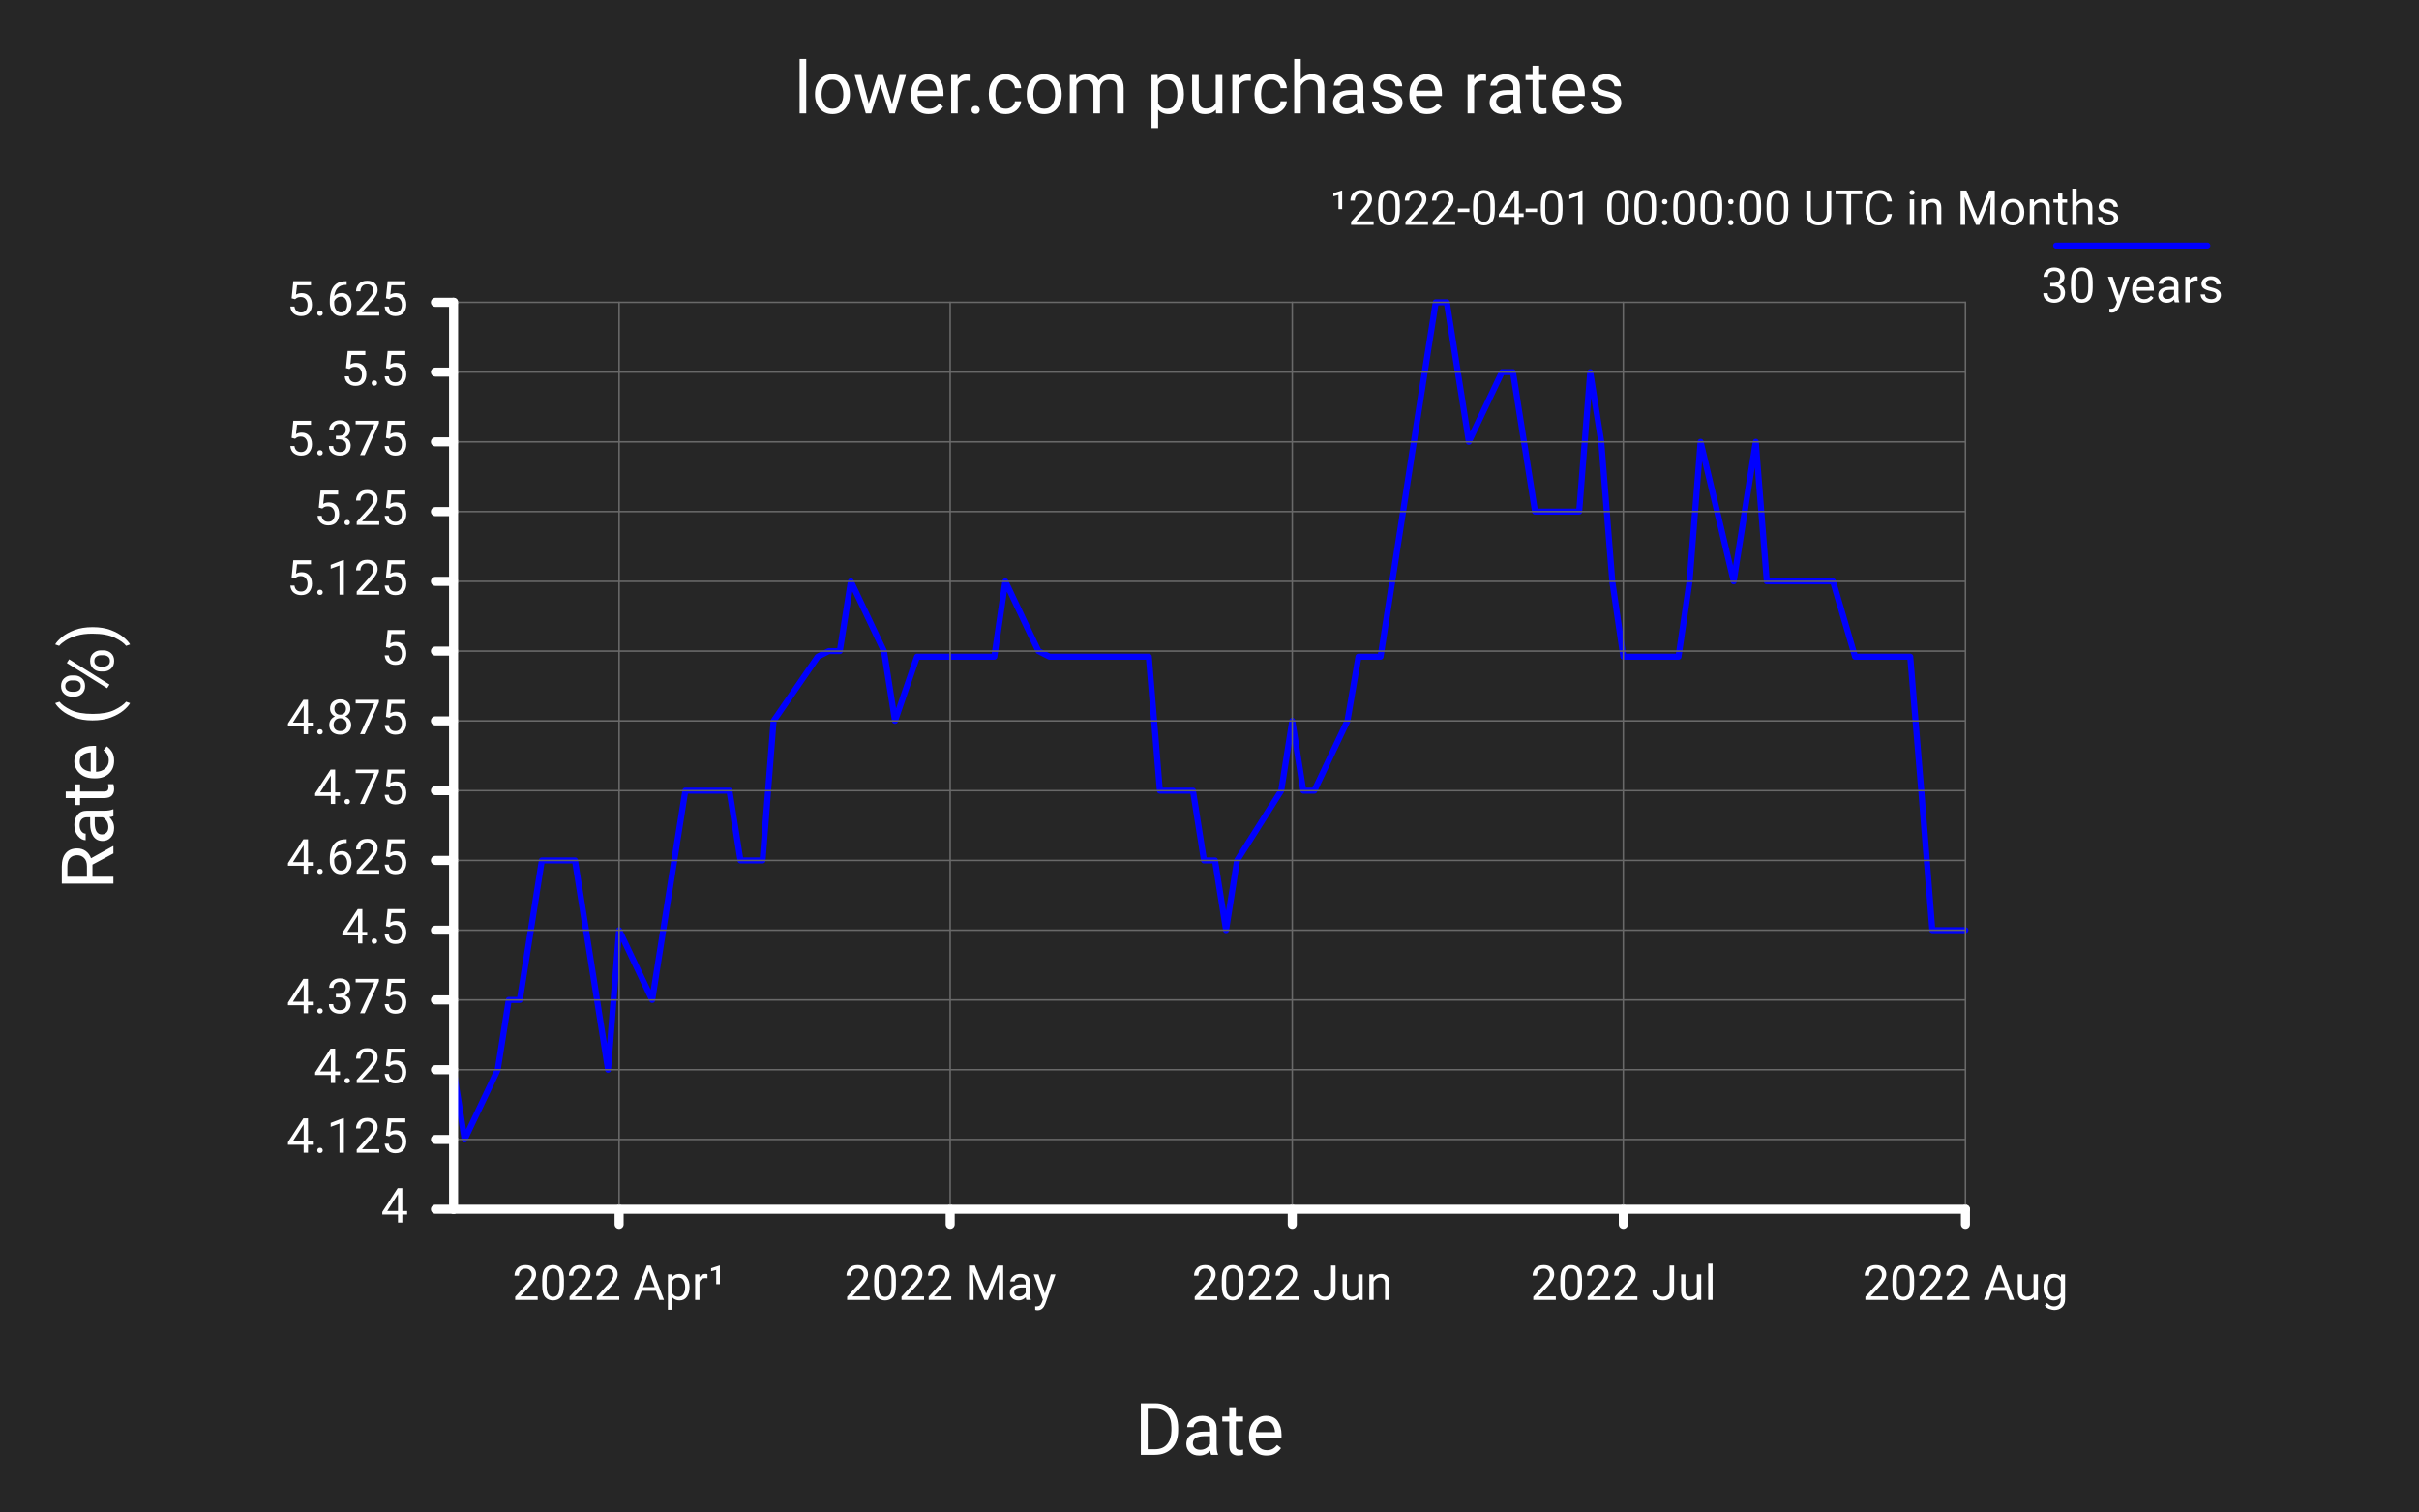
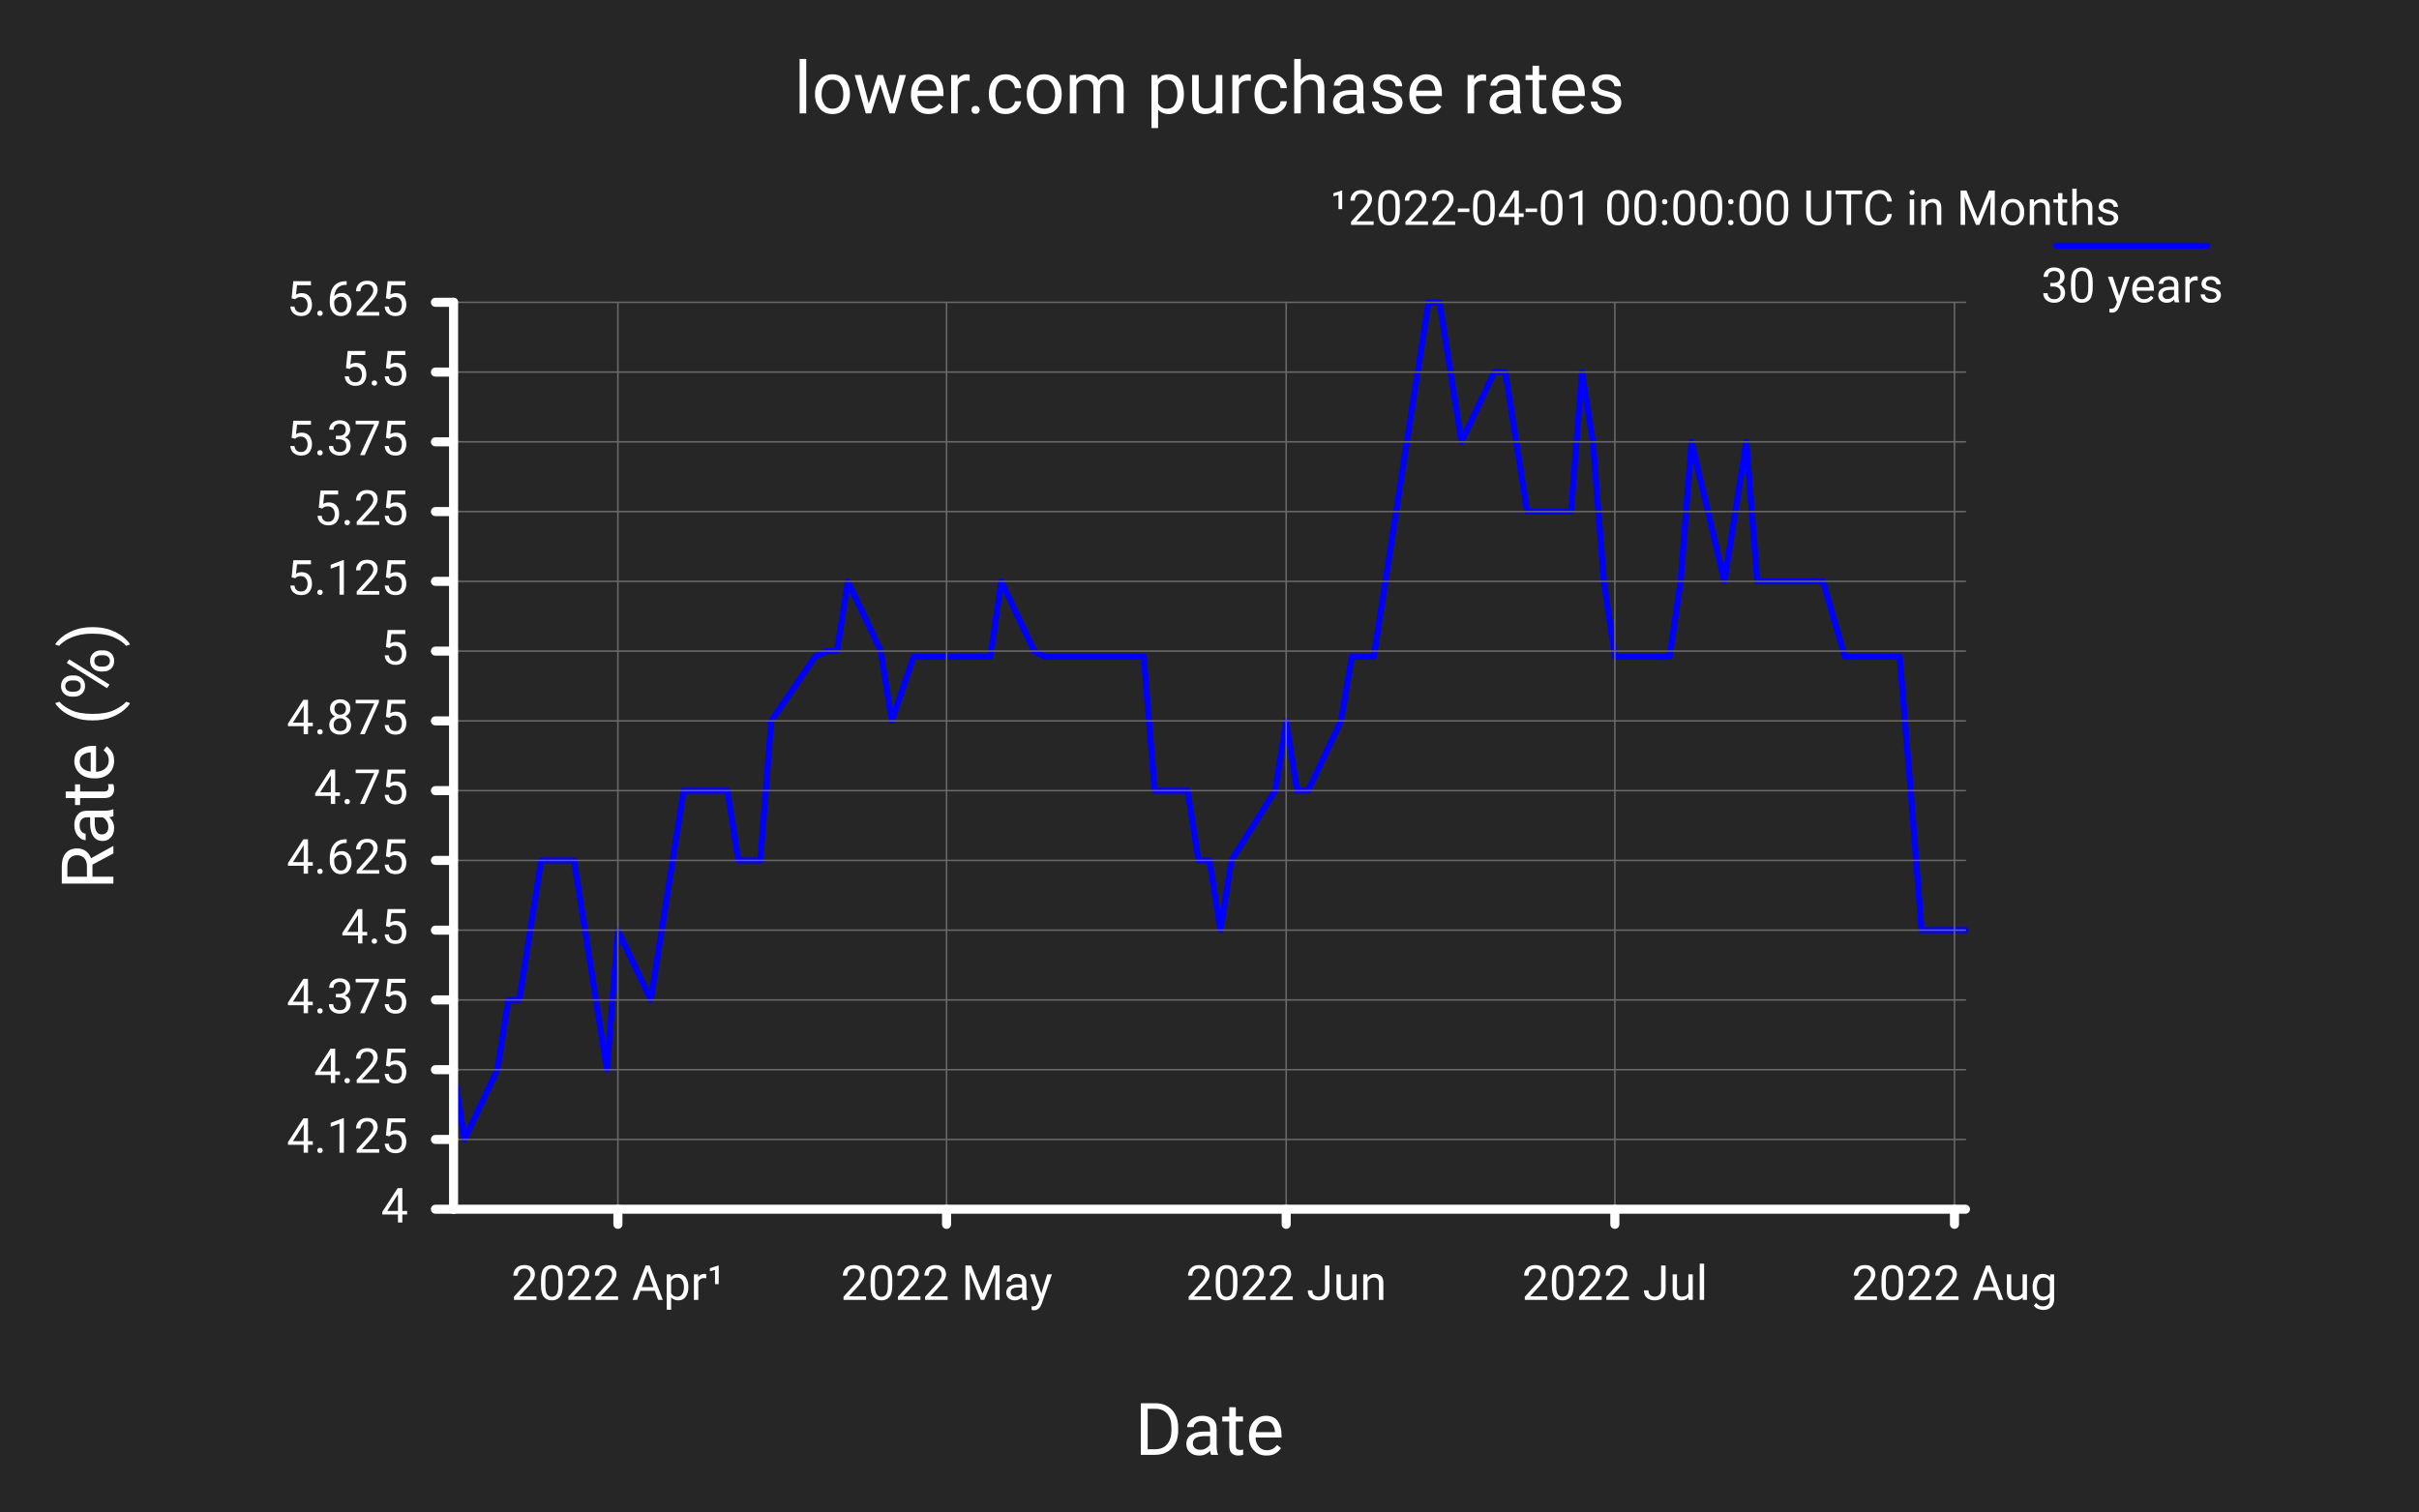
<svg xmlns="http://www.w3.org/2000/svg" class="poloto" width="800" height="500" viewBox="0 0 800 500">
  <style>.poloto{stroke-linecap:round;stroke-linejoin:round;font-family:Roboto,sans-serif;font-size:16px;}.poloto_background{fill:#262626;}.poloto_scatter{stroke-width:7}.poloto_tick_line{stroke:dimgray;stroke-width:0.5}.poloto_line{stroke-width:2}.poloto_text{fill: white;}.poloto_axis_lines{stroke: white;stroke-width:3;fill:none;stroke-dasharray:none}.poloto_title{font-size:24px;dominant-baseline:start;text-anchor:middle;}.poloto_xname{font-size:24px;dominant-baseline:start;text-anchor:middle;}.poloto_yname{font-size:24px;dominant-baseline:start;text-anchor:middle;}.poloto0stroke{stroke:blue;}.poloto1stroke{stroke:red;}.poloto2stroke{stroke:green;}.poloto3stroke{stroke:gold;}.poloto4stroke{stroke:aqua;}.poloto5stroke{stroke:lime;}.poloto6stroke{stroke:orange;}.poloto7stroke{stroke:chocolate;}.poloto0fill{fill:blue;}.poloto1fill{fill:red;}.poloto2fill{fill:green;}.poloto3fill{fill:gold;}.poloto4fill{fill:aqua;}.poloto5fill{fill:lime;}.poloto6fill{fill:orange;}.poloto7fill{fill:chocolate;}</style>
  <circle r="1e5" class="poloto_background" />
  <text class="poloto_text poloto_legend_text" x="675" y="100">30 years</text>
  <line class="poloto_line poloto_legend_icon poloto0stroke poloto0legend" stroke="black" x1="680" x2="730" y1="81.25" y2="81.25" />
-   <path class="poloto_line poloto0stroke" fill="none" stroke="black" d=" M 150.00 353.85 L 153.65 376.92 L 164.60 353.85 L 168.25 330.77 L 171.90 330.77 L 171.90 330.77 L 179.20 284.62 L 190.15 284.62 L 193.80 307.69 L 197.45 330.77 L 201.09 353.85 L 204.74 307.69 L 215.69 330.77 L 219.34 307.69 L 222.99 284.62 L 226.64 261.54 L 230.29 261.54 L 241.24 261.54 L 244.89 284.62 L 248.54 284.62 L 252.19 284.62 L 255.84 238.46 L 270.44 217.23 L 274.09 215.38 L 277.74 215.38 L 281.39 192.31 L 292.34 215.38 L 295.99 238.46 L 303.28 217.23 L 306.93 217.23 L 317.88 217.23 L 321.53 217.23 L 325.18 217.23 L 328.83 217.23 L 332.48 192.31 L 343.43 215.38 L 347.08 217.23 L 347.08 217.23 L 350.73 217.23 L 354.38 217.23 L 358.03 217.23 L 368.98 217.23 L 372.63 217.23 L 376.28 217.23 L 376.28 217.23 L 379.93 217.23 L 383.58 261.54 L 394.53 261.54 L 398.18 284.62 L 401.82 284.62 L 405.47 307.69 L 409.12 284.62 L 423.72 261.54 L 427.37 238.46 L 431.02 261.54 L 434.67 261.54 L 445.62 238.46 L 449.27 217.23 L 452.92 217.23 L 456.57 217.23 L 471.17 123.08 L 474.82 100.00 L 478.47 100.00 L 482.12 123.08 L 485.77 146.15 L 496.72 123.08 L 500.36 123.08 L 504.01 146.15 L 507.66 169.23 L 522.26 169.23 L 525.91 123.08 L 529.56 146.15 L 533.21 192.31 L 536.86 217.23 L 551.46 217.23 L 555.11 217.23 L 558.76 192.31 L 562.41 146.15 L 573.36 192.31 L 580.66 146.15 L 584.31 192.31 L 598.91 192.31 L 598.91 192.31 L 598.91 192.31 L 598.91 192.31 L 598.91 192.31 L 606.20 192.31 L 606.20 192.31 L 606.20 192.31 L 606.20 192.31 L 606.20 192.31 L 606.20 192.31 L 613.50 217.23 L 624.45 217.23 L 631.75 217.23 L 635.40 261.54 L 639.05 307.69 L 650.00 307.69" />
+   <path class="poloto_line poloto0stroke" fill="none" stroke="black" d=" M 150.00 353.85 L 153.62 376.92 L 164.49 353.85 L 168.12 330.77 L 171.74 330.77 L 171.74 330.77 L 178.99 284.62 L 189.86 284.62 L 193.48 307.69 L 197.10 330.77 L 200.72 353.85 L 204.35 307.69 L 215.22 330.77 L 218.84 307.69 L 222.46 284.62 L 226.09 261.54 L 229.71 261.54 L 240.58 261.54 L 244.20 284.62 L 247.83 284.62 L 251.45 284.62 L 255.07 238.46 L 269.57 217.23 L 273.19 215.38 L 276.81 215.38 L 280.43 192.31 L 291.30 215.38 L 294.93 238.46 L 302.17 217.23 L 305.80 217.23 L 316.67 217.23 L 320.29 217.23 L 323.91 217.23 L 327.54 217.23 L 331.16 192.31 L 342.03 215.38 L 345.65 217.23 L 345.65 217.23 L 349.28 217.23 L 352.90 217.23 L 356.52 217.23 L 367.39 217.23 L 371.01 217.23 L 374.64 217.23 L 374.64 217.23 L 378.26 217.23 L 381.88 261.54 L 392.75 261.54 L 396.38 284.62 L 400.00 284.62 L 403.62 307.69 L 407.25 284.62 L 421.74 261.54 L 425.36 238.46 L 428.99 261.54 L 432.61 261.54 L 443.48 238.46 L 447.10 217.23 L 450.72 217.23 L 454.35 217.23 L 468.84 123.08 L 472.46 100.00 L 476.09 100.00 L 479.71 123.08 L 483.33 146.15 L 494.20 123.08 L 497.83 123.08 L 501.45 146.15 L 505.07 169.23 L 519.57 169.23 L 523.19 123.08 L 526.81 146.15 L 530.43 192.31 L 534.06 217.23 L 548.55 217.23 L 552.17 217.23 L 555.80 192.31 L 559.42 146.15 L 570.29 192.31 L 577.54 146.15 L 581.16 192.31 L 595.65 192.31 L 595.65 192.31 L 595.65 192.31 L 595.65 192.31 L 595.65 192.31 L 602.90 192.31 L 602.90 192.31 L 602.90 192.31 L 602.90 192.31 L 602.90 192.31 L 602.90 192.31 L 610.14 217.23 L 621.01 217.23 L 628.26 217.23 L 631.88 261.54 L 635.51 307.69 L 646.38 307.69 L 650.00 307.69" />
  <text class="poloto_labels poloto_text poloto_title" x="400" y="37.5">lower.com purchase rates</text>
  <text class="poloto_labels poloto_text poloto_xname" x="400" y="481.25">Date</text>
  <text class="poloto_labels poloto_text poloto_yname" transform="rotate(-90,37.5,250)" x="37.5" y="250">Rate (%)</text>
  <text class="poloto_tick_labels poloto_text" dominant-baseline="middle" text-anchor="start" x="150" y="70" />
  <line class="poloto_axis_lines" stroke="black" x1="150" x2="144" y1="400" y2="400" />
  <line class="poloto_tick_line" stroke="black" x1="150" x2="650" y1="400" y2="400" />
  <text class="poloto_tick_labels poloto_text" dominant-baseline="middle" text-anchor="end" x="135" y="400">4</text>
  <line class="poloto_axis_lines" stroke="black" x1="150" x2="144" y1="376.923" y2="376.923" />
  <line class="poloto_tick_line" stroke="black" x1="150" x2="650" y1="376.923" y2="376.923" />
  <text class="poloto_tick_labels poloto_text" dominant-baseline="middle" text-anchor="end" x="135" y="376.923">4.125</text>
  <line class="poloto_axis_lines" stroke="black" x1="150" x2="144" y1="353.846" y2="353.846" />
  <line class="poloto_tick_line" stroke="black" x1="150" x2="650" y1="353.846" y2="353.846" />
  <text class="poloto_tick_labels poloto_text" dominant-baseline="middle" text-anchor="end" x="135" y="353.846">4.25</text>
  <line class="poloto_axis_lines" stroke="black" x1="150" x2="144" y1="330.769" y2="330.769" />
  <line class="poloto_tick_line" stroke="black" x1="150" x2="650" y1="330.769" y2="330.769" />
  <text class="poloto_tick_labels poloto_text" dominant-baseline="middle" text-anchor="end" x="135" y="330.769">4.375</text>
  <line class="poloto_axis_lines" stroke="black" x1="150" x2="144" y1="307.692" y2="307.692" />
  <line class="poloto_tick_line" stroke="black" x1="150" x2="650" y1="307.692" y2="307.692" />
  <text class="poloto_tick_labels poloto_text" dominant-baseline="middle" text-anchor="end" x="135" y="307.692">4.5</text>
  <line class="poloto_axis_lines" stroke="black" x1="150" x2="144" y1="284.615" y2="284.615" />
  <line class="poloto_tick_line" stroke="black" x1="150" x2="650" y1="284.615" y2="284.615" />
  <text class="poloto_tick_labels poloto_text" dominant-baseline="middle" text-anchor="end" x="135" y="284.615">4.625</text>
  <line class="poloto_axis_lines" stroke="black" x1="150" x2="144" y1="261.538" y2="261.538" />
  <line class="poloto_tick_line" stroke="black" x1="150" x2="650" y1="261.538" y2="261.538" />
  <text class="poloto_tick_labels poloto_text" dominant-baseline="middle" text-anchor="end" x="135" y="261.538">4.75</text>
  <line class="poloto_axis_lines" stroke="black" x1="150" x2="144" y1="238.462" y2="238.462" />
  <line class="poloto_tick_line" stroke="black" x1="150" x2="650" y1="238.462" y2="238.462" />
  <text class="poloto_tick_labels poloto_text" dominant-baseline="middle" text-anchor="end" x="135" y="238.462">4.875</text>
  <line class="poloto_axis_lines" stroke="black" x1="150" x2="144" y1="215.385" y2="215.385" />
  <line class="poloto_tick_line" stroke="black" x1="150" x2="650" y1="215.385" y2="215.385" />
  <text class="poloto_tick_labels poloto_text" dominant-baseline="middle" text-anchor="end" x="135" y="215.385">5</text>
  <line class="poloto_axis_lines" stroke="black" x1="150" x2="144" y1="192.308" y2="192.308" />
  <line class="poloto_tick_line" stroke="black" x1="150" x2="650" y1="192.308" y2="192.308" />
  <text class="poloto_tick_labels poloto_text" dominant-baseline="middle" text-anchor="end" x="135" y="192.308">5.125</text>
  <line class="poloto_axis_lines" stroke="black" x1="150" x2="144" y1="169.231" y2="169.231" />
  <line class="poloto_tick_line" stroke="black" x1="150" x2="650" y1="169.231" y2="169.231" />
  <text class="poloto_tick_labels poloto_text" dominant-baseline="middle" text-anchor="end" x="135" y="169.231">5.25</text>
  <line class="poloto_axis_lines" stroke="black" x1="150" x2="144" y1="146.154" y2="146.154" />
  <line class="poloto_tick_line" stroke="black" x1="150" x2="650" y1="146.154" y2="146.154" />
  <text class="poloto_tick_labels poloto_text" dominant-baseline="middle" text-anchor="end" x="135" y="146.154">5.375</text>
  <line class="poloto_axis_lines" stroke="black" x1="150" x2="144" y1="123.077" y2="123.077" />
  <line class="poloto_tick_line" stroke="black" x1="150" x2="650" y1="123.077" y2="123.077" />
  <text class="poloto_tick_labels poloto_text" dominant-baseline="middle" text-anchor="end" x="135" y="123.077">5.5</text>
  <line class="poloto_axis_lines" stroke="black" x1="150" x2="144" y1="100" y2="100" />
  <line class="poloto_tick_line" stroke="black" x1="150" x2="650" y1="100" y2="100" />
  <text class="poloto_tick_labels poloto_text" dominant-baseline="middle" text-anchor="end" x="135" y="100">5.625</text>
  <text class="poloto_tick_labels poloto_text" dominant-baseline="middle" text-anchor="start" x="440" y="70">¹2022-04-01 00:00:00 UTC in Months</text>
-   <line class="poloto_axis_lines" stroke="black" x1="204.745" x2="204.745" y1="400" y2="405" />
-   <line class="poloto_tick_line" stroke="black" x1="204.745" x2="204.745" y1="400" y2="100" />
-   <text class="poloto_tick_labels poloto_text" dominant-baseline="start" text-anchor="middle" x="204.745" y="430">2022 Apr¹</text>
-   <line class="poloto_axis_lines" stroke="black" x1="314.234" x2="314.234" y1="400" y2="405" />
-   <line class="poloto_tick_line" stroke="black" x1="314.234" x2="314.234" y1="400" y2="100" />
-   <text class="poloto_tick_labels poloto_text" dominant-baseline="start" text-anchor="middle" x="314.234" y="430">2022 May</text>
-   <line class="poloto_axis_lines" stroke="black" x1="427.372" x2="427.372" y1="400" y2="405" />
-   <line class="poloto_tick_line" stroke="black" x1="427.372" x2="427.372" y1="400" y2="100" />
-   <text class="poloto_tick_labels poloto_text" dominant-baseline="start" text-anchor="middle" x="427.372" y="430">2022 Jun</text>
-   <line class="poloto_axis_lines" stroke="black" x1="536.861" x2="536.861" y1="400" y2="405" />
-   <line class="poloto_tick_line" stroke="black" x1="536.861" x2="536.861" y1="400" y2="100" />
-   <text class="poloto_tick_labels poloto_text" dominant-baseline="start" text-anchor="middle" x="536.861" y="430">2022 Jul</text>
-   <line class="poloto_axis_lines" stroke="black" x1="650" x2="650" y1="400" y2="405" />
-   <line class="poloto_tick_line" stroke="black" x1="650" x2="650" y1="400" y2="100" />
-   <text class="poloto_tick_labels poloto_text" dominant-baseline="start" text-anchor="middle" x="650" y="430">2022 Aug</text>
+   <line class="poloto_axis_lines" stroke="black" x1="204.348" x2="204.348" y1="400" y2="405" />
+   <line class="poloto_tick_line" stroke="black" x1="204.348" x2="204.348" y1="400" y2="100" />
+   <text class="poloto_tick_labels poloto_text" dominant-baseline="start" text-anchor="middle" x="204.348" y="430">2022 Apr¹</text>
+   <line class="poloto_axis_lines" stroke="black" x1="313.043" x2="313.043" y1="400" y2="405" />
+   <line class="poloto_tick_line" stroke="black" x1="313.043" x2="313.043" y1="400" y2="100" />
+   <text class="poloto_tick_labels poloto_text" dominant-baseline="start" text-anchor="middle" x="313.043" y="430">2022 May</text>
+   <line class="poloto_axis_lines" stroke="black" x1="425.362" x2="425.362" y1="400" y2="405" />
+   <line class="poloto_tick_line" stroke="black" x1="425.362" x2="425.362" y1="400" y2="100" />
+   <text class="poloto_tick_labels poloto_text" dominant-baseline="start" text-anchor="middle" x="425.362" y="430">2022 Jun</text>
+   <line class="poloto_axis_lines" stroke="black" x1="534.058" x2="534.058" y1="400" y2="405" />
+   <line class="poloto_tick_line" stroke="black" x1="534.058" x2="534.058" y1="400" y2="100" />
+   <text class="poloto_tick_labels poloto_text" dominant-baseline="start" text-anchor="middle" x="534.058" y="430">2022 Jul</text>
+   <line class="poloto_axis_lines" stroke="black" x1="646.377" x2="646.377" y1="400" y2="405" />
+   <line class="poloto_tick_line" stroke="black" x1="646.377" x2="646.377" y1="400" y2="100" />
+   <text class="poloto_tick_labels poloto_text" dominant-baseline="start" text-anchor="middle" x="646.377" y="430">2022 Aug</text>
  <path stroke="black" fill="none" class="poloto_axis_lines" d=" M 150 400 L 650 400" />
  <path stroke="black" fill="none" class="poloto_axis_lines" d=" M 150 400 L 150 100" />
</svg>
